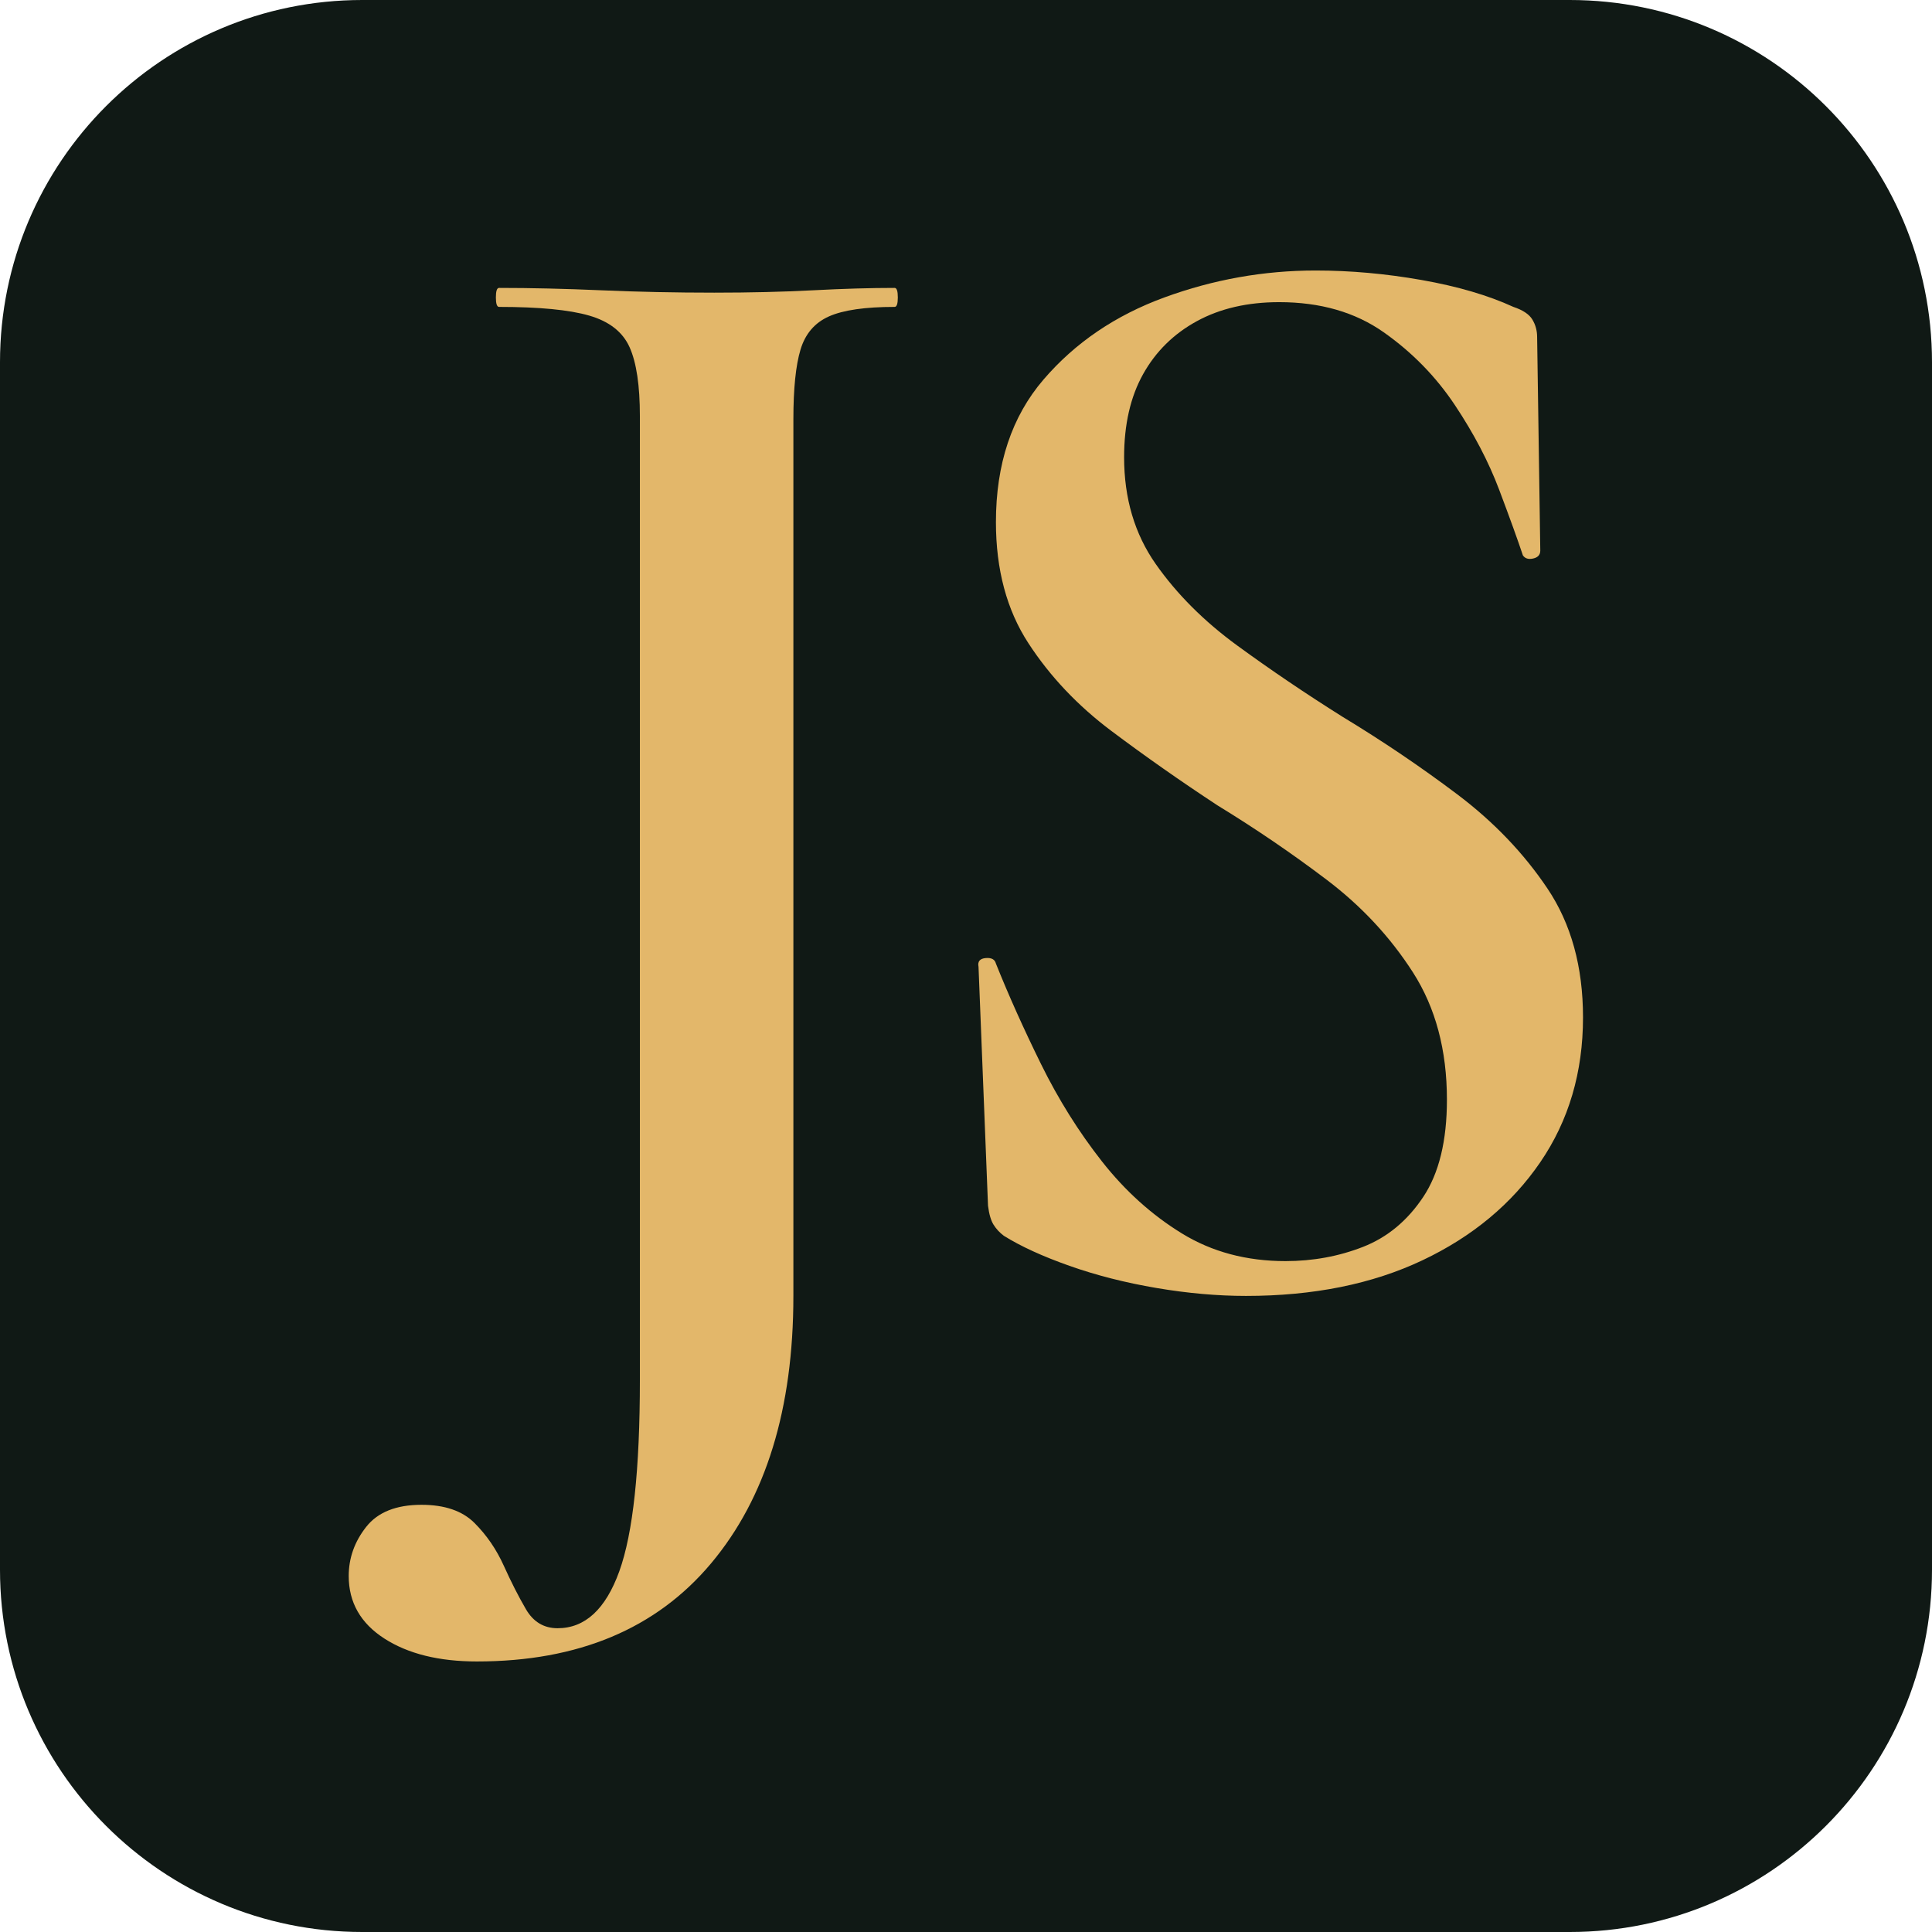
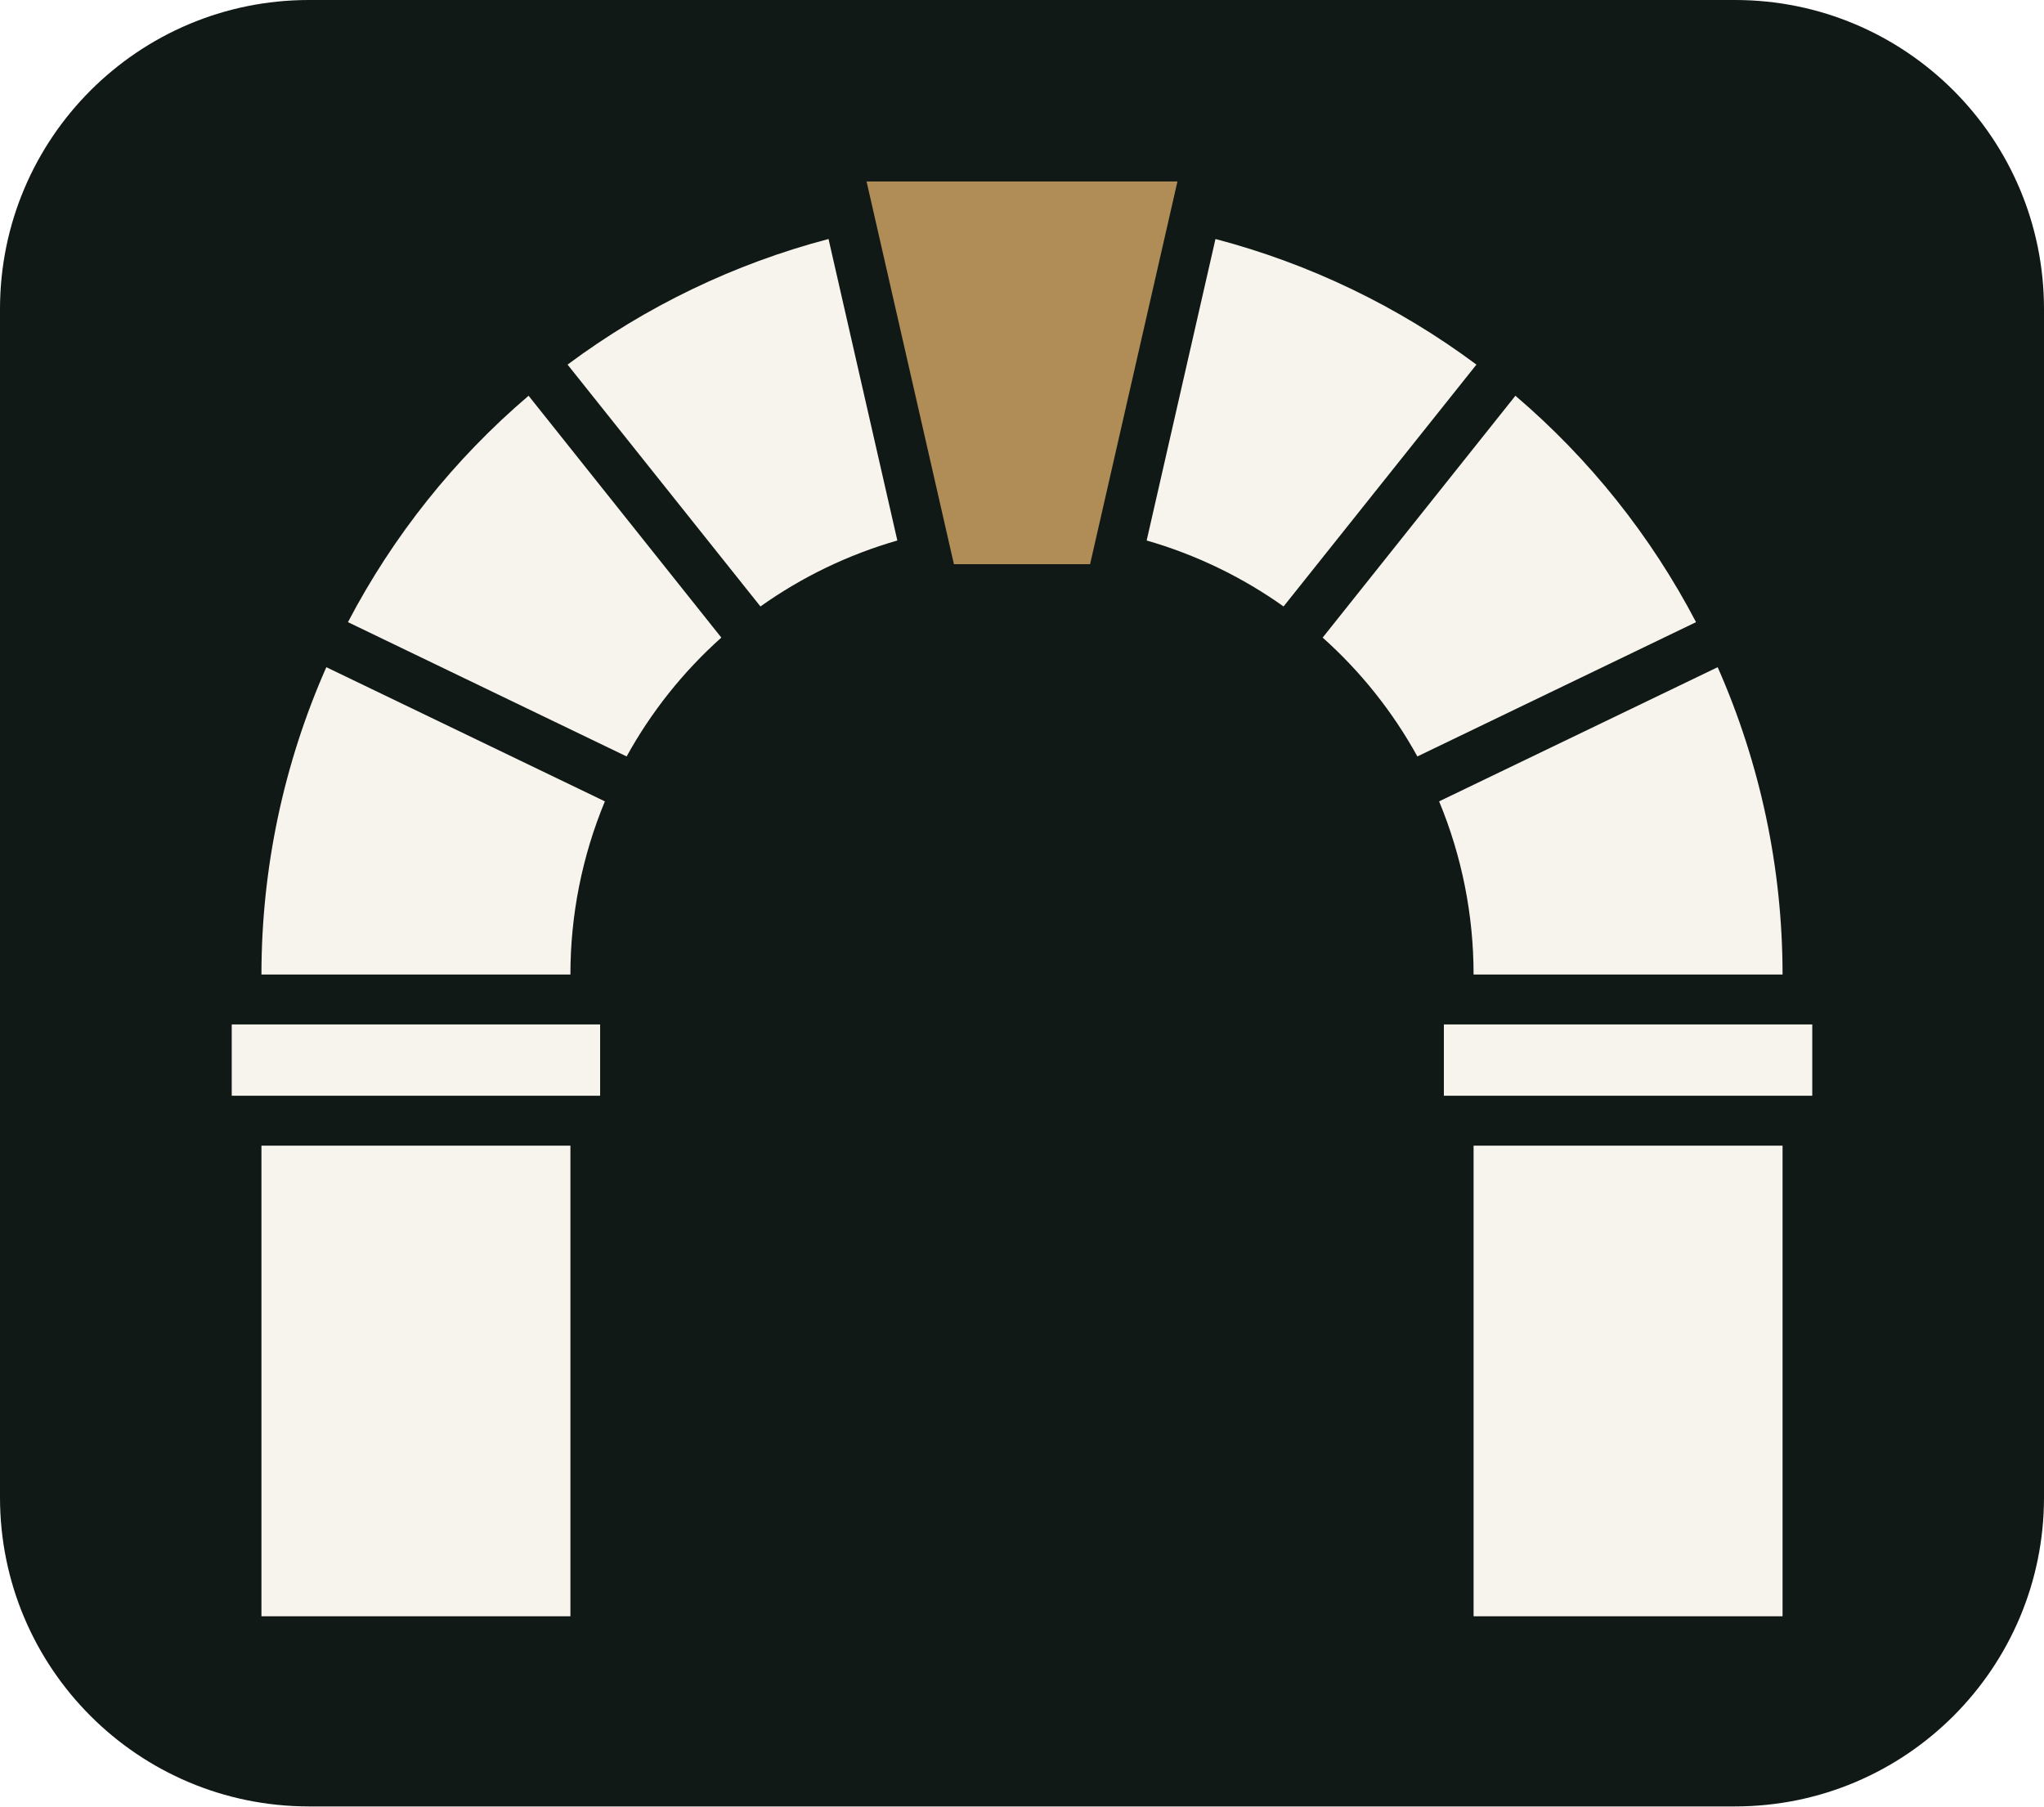
- <svg xmlns="http://www.w3.org/2000/svg" viewBox="0 0 64 64" width="64" height="64">
-   <rect width="64" height="64" rx="12" fill="#101915" />
-   <g fill="#E3B76A" transform="translate(14.33,42.30) scale(0.05242,-0.05242)">
-     <path d="M292 625Q294 625 294.0 619.0Q294 613 292 613Q264 613 250.5 607.0Q237 601 232.5 586.0Q228 571 228 542V-12Q228 -119 176.0 -181.0Q124 -243 28 -243Q-8 -243 -30.5 -228.5Q-53 -214 -53 -189Q-53 -172 -42.0 -158.0Q-31 -144 -7 -144Q15 -144 26.5 -155.5Q38 -167 45.0 -182.5Q52 -198 59.0 -210.0Q66 -222 79 -222Q105 -222 118.0 -186.0Q131 -150 131 -65V544Q131 573 124.5 587.5Q118 602 99.0 607.5Q80 613 42 613Q40 613 40.0 619.0Q40 625 42 625Q72 625 106.5 623.5Q141 622 178 622Q212 622 240.5 623.5Q269 625 292 625Z" />
-     <path transform="translate(273.0,0)" d="M164 518Q164 479 184.0 450.5Q204 422 235.5 399.0Q267 376 302 354Q340 331 374.5 305.0Q409 279 431.5 245.5Q454 212 454 164Q454 112 427.0 72.5Q400 33 352.5 10.5Q305 -12 241 -12Q214 -12 184.5 -7.0Q155 -2 129.5 7.0Q104 16 88 26Q84 29 81.5 33.0Q79 37 78 45L72 196Q71 201 76.5 201.5Q82 202 83 198Q95 168 111.5 134.5Q128 101 150.0 73.0Q172 45 200.5 27.5Q229 10 266 10Q292 10 315.0 19.0Q338 28 353.0 50.5Q368 73 368 112Q368 159 346.5 192.5Q325 226 292.0 251.0Q259 276 223 298Q188 321 156.0 345.0Q124 369 103.5 400.5Q83 432 83 477Q83 532 113.0 567.0Q143 602 189.5 619.0Q236 636 285 636Q318 636 352.0 630.0Q386 624 410 613Q419 610 422.0 605.0Q425 600 425 594L427 459Q427 455 422.5 454.0Q418 453 416 456Q411 471 401.0 497.5Q391 524 373.0 551.0Q355 578 328.0 597.0Q301 616 262 616Q232 616 210.0 604.0Q188 592 176.0 570.5Q164 549 164 518Z" />
+ <svg xmlns="http://www.w3.org/2000/svg" viewBox="14 22 172 152" role="img" aria-label="Joshua Spence">
+   <rect x="14" y="22" width="172" height="152" rx="26" fill="#101915" />
+   <g fill="#F7F3ED">
+     <path d="M36.00 104.00 A64.0 64.0 0 0 1 41.46 78.14 L64.90 89.43 A38.0 38.0 0 0 0 62.00 104.00 Z" />
+     <path d="M43.28 74.35 A64.0 64.0 0 0 1 58.48 55.30 L74.70 75.65 A38.0 38.0 0 0 0 66.73 85.65 Z" />
+     <path d="M61.76 52.68 A64.0 64.0 0 0 1 83.72 42.11 L89.51 67.48 A38.0 38.0 0 0 0 77.99 73.03 Z" />
+     <path d="M116.28 42.11 A64.0 64.0 0 0 1 138.24 52.68 L122.01 73.03 A38.0 38.0 0 0 0 110.49 67.48 Z" />
+     <path d="M141.52 55.30 A64.0 64.0 0 0 1 156.72 74.35 L133.27 85.65 A38.0 38.0 0 0 0 125.30 75.65 Z" />
+     <path d="M158.54 78.14 A64.0 64.0 0 0 1 164.00 104.00 L138.00 104.00 A38.0 38.0 0 0 0 135.10 89.43 Z" />
+     <path d="M33.50 108.20 h31.00 v6.0 h-31.00 Z" />
+     <path d="M36.00 118.40 h26.0 V158.0 h-26.0 Z" />
+     <path d="M135.50 108.20 h31.00 v6.0 h-31.00 Z" />
+     <path d="M138.00 118.40 h26.0 V158.0 h-26.0 Z" />
  </g>
+   <path fill="#B08D57" d="M86.92 37.27 L113.08 37.27 L105.73 69.47 L94.27 69.47 Z" />
</svg>
